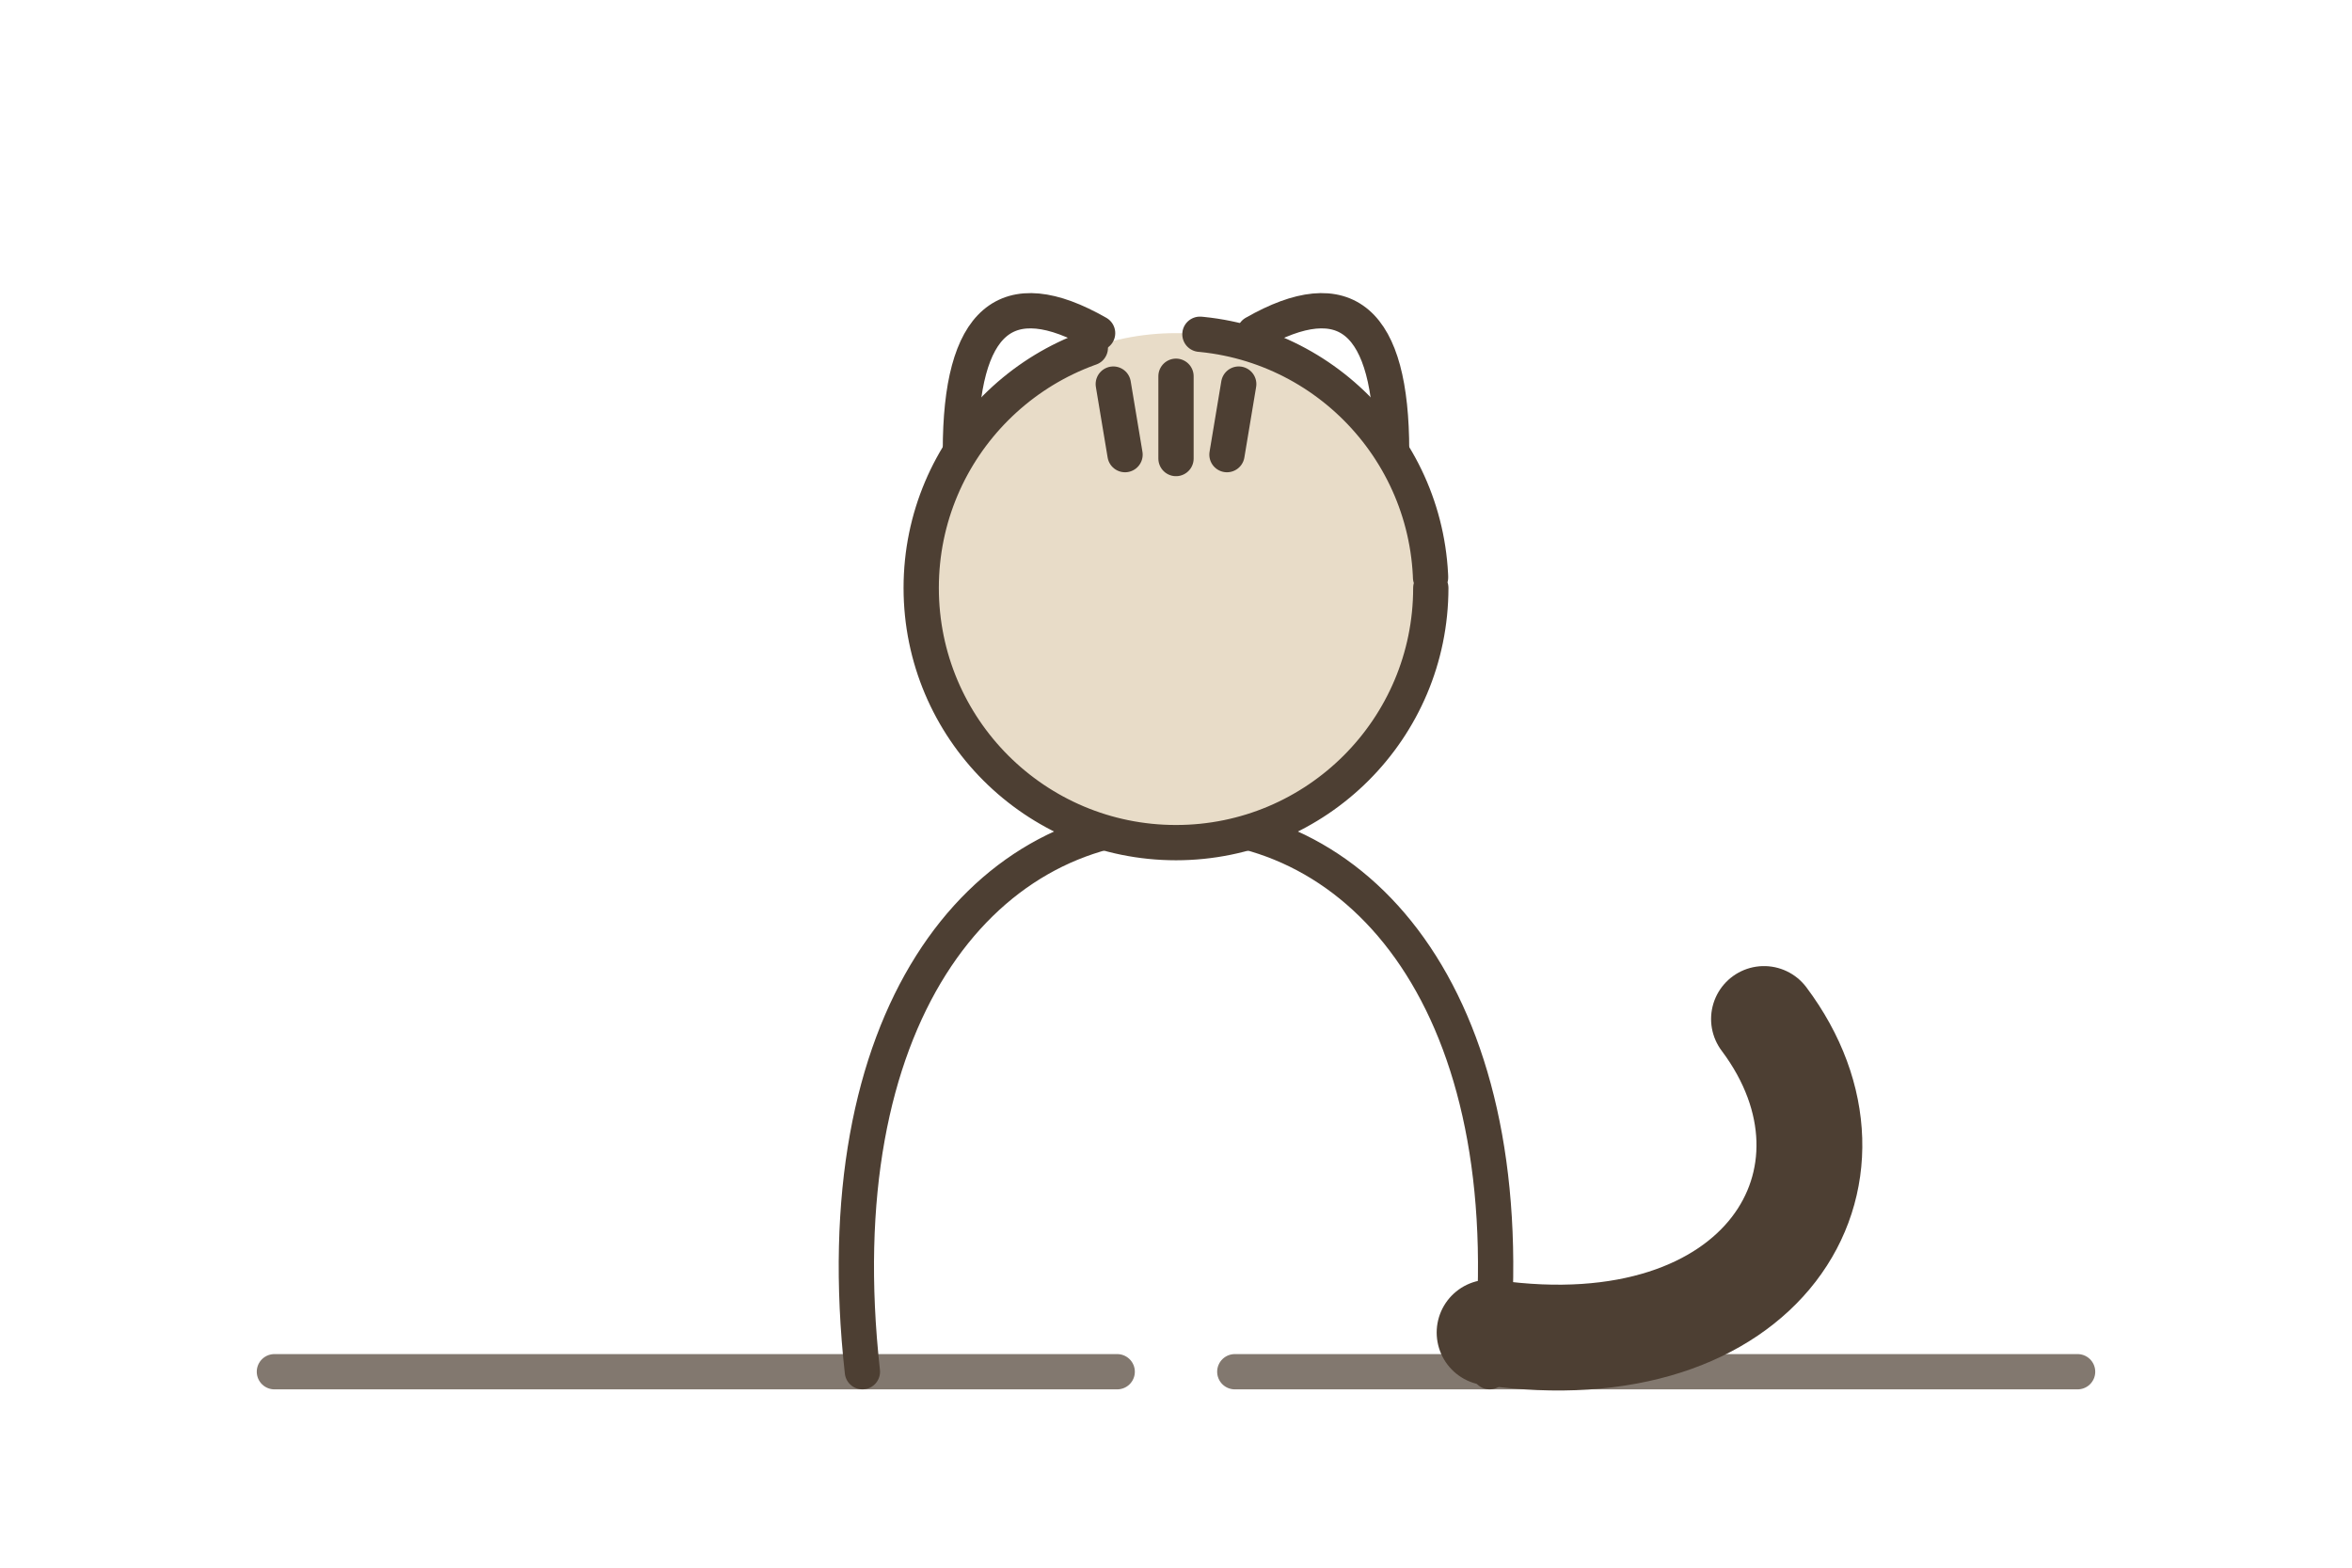
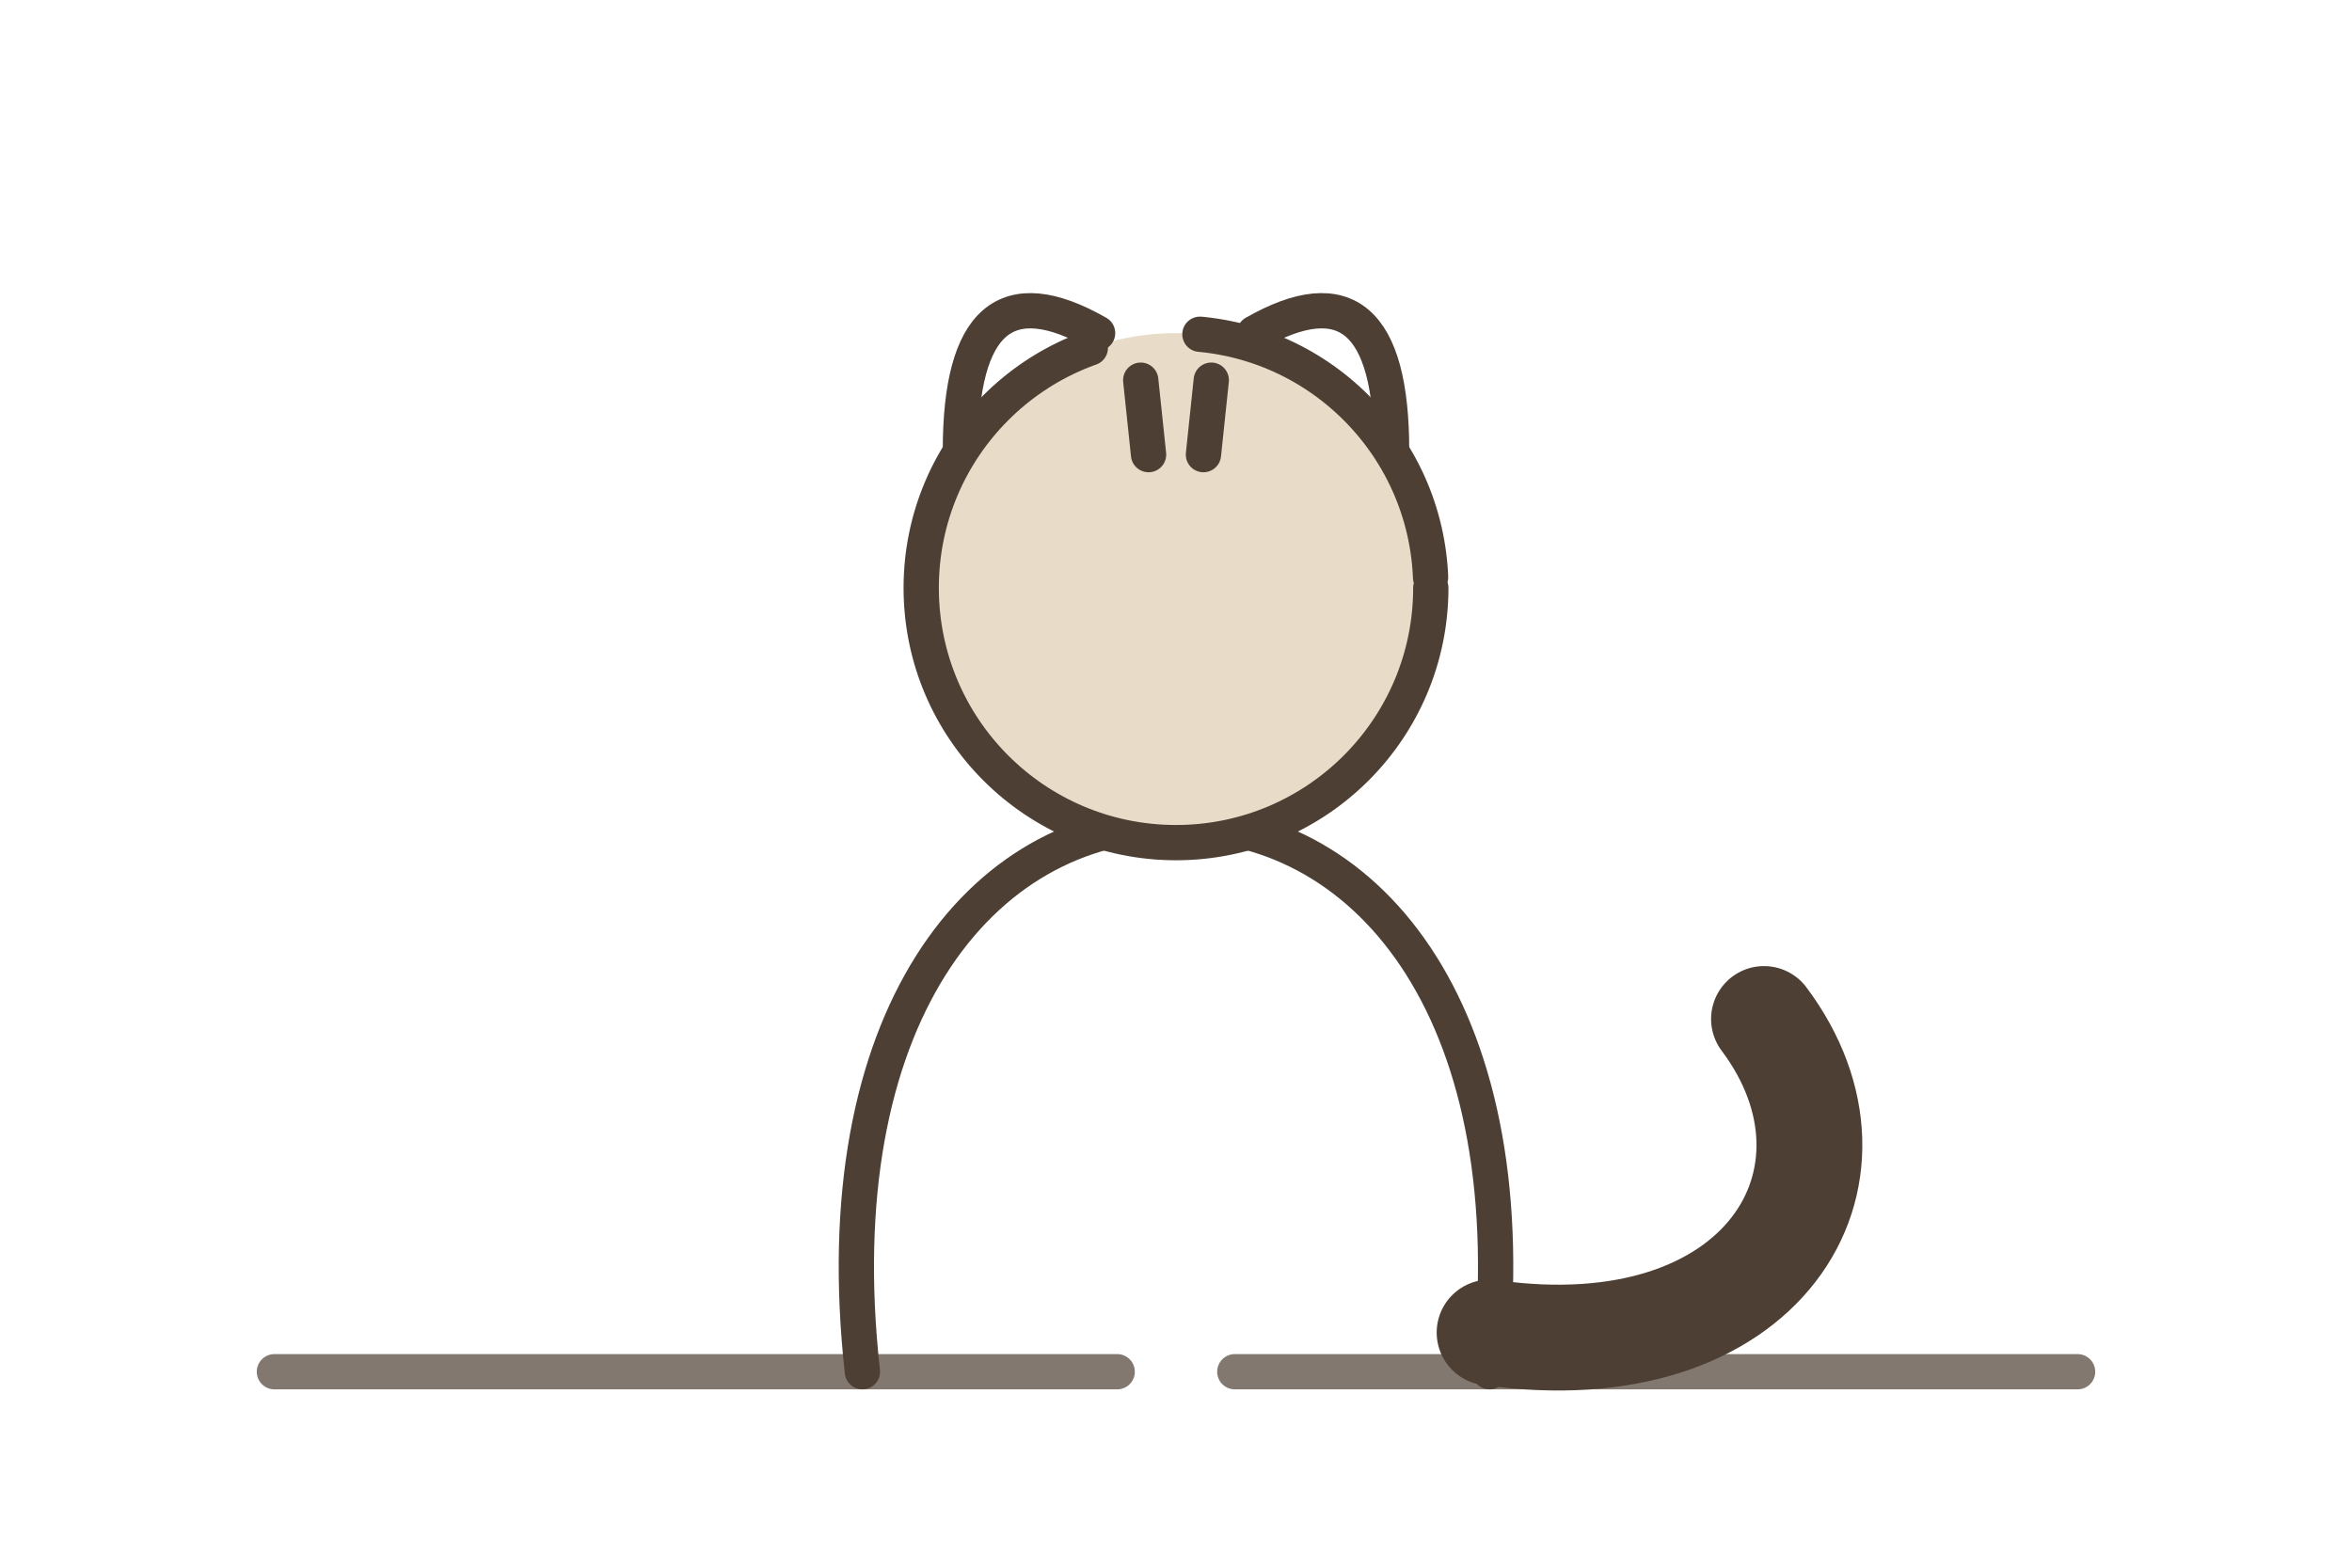
<svg xmlns="http://www.w3.org/2000/svg" viewBox="0 10 120 80" role="img" aria-label="窓の外を見る（うしろ姿）">
  <path d="M14 80 H57 M63 80 H106" fill="none" stroke="#4D3F33" stroke-width="1.8" stroke-linecap="round" stroke-linejoin="round" stroke-opacity=".7" />
  <path d="M44 80 C42 62 50 52 60 52 C70 52 78 62 76 80" fill="none" stroke="#4D3F33" stroke-width="1.8" stroke-linecap="round" stroke-linejoin="round" stroke-dasharray="33.62 4.39 35.08" />
  <g id="tail">
    <path d="M76 78 C90 80 96 70 90 62" fill="none" stroke="#4D3F33" stroke-width="5.4" stroke-linecap="round" />
  </g>
  <g id="head">
    <circle cx="60" cy="40" r="13" fill="#E8DCC8" />
-     <path d="M56.8 29.6 l0.6 3.6 M60 29.2 v4.2 M63.2 29.6 l-0.6 3.6" fill="none" stroke="#4D3F33" stroke-width="1.8" stroke-linecap="round" stroke-linejoin="round" />
+     <path d="M58.2 29.4 l0.4 3.8 M61.8 29.4 l-0.4 3.8" fill="none" stroke="#4D3F33" stroke-width="1.8" stroke-linecap="round" stroke-linejoin="round" />
    <circle cx="60" cy="40" r="13" fill="none" stroke="#4D3F33" stroke-width="1.8" stroke-linecap="round" stroke-linejoin="round" stroke-dasharray="56.81 5.68 18.67" />
    <path d="M49 33 Q49 23 56 27" fill="none" stroke="#4D3F33" stroke-width="1.8" stroke-linecap="round" stroke-linejoin="round" />
    <path d="M64 27 Q71 23 71 33" fill="none" stroke="#4D3F33" stroke-width="1.8" stroke-linecap="round" stroke-linejoin="round" />
  </g>
</svg>
